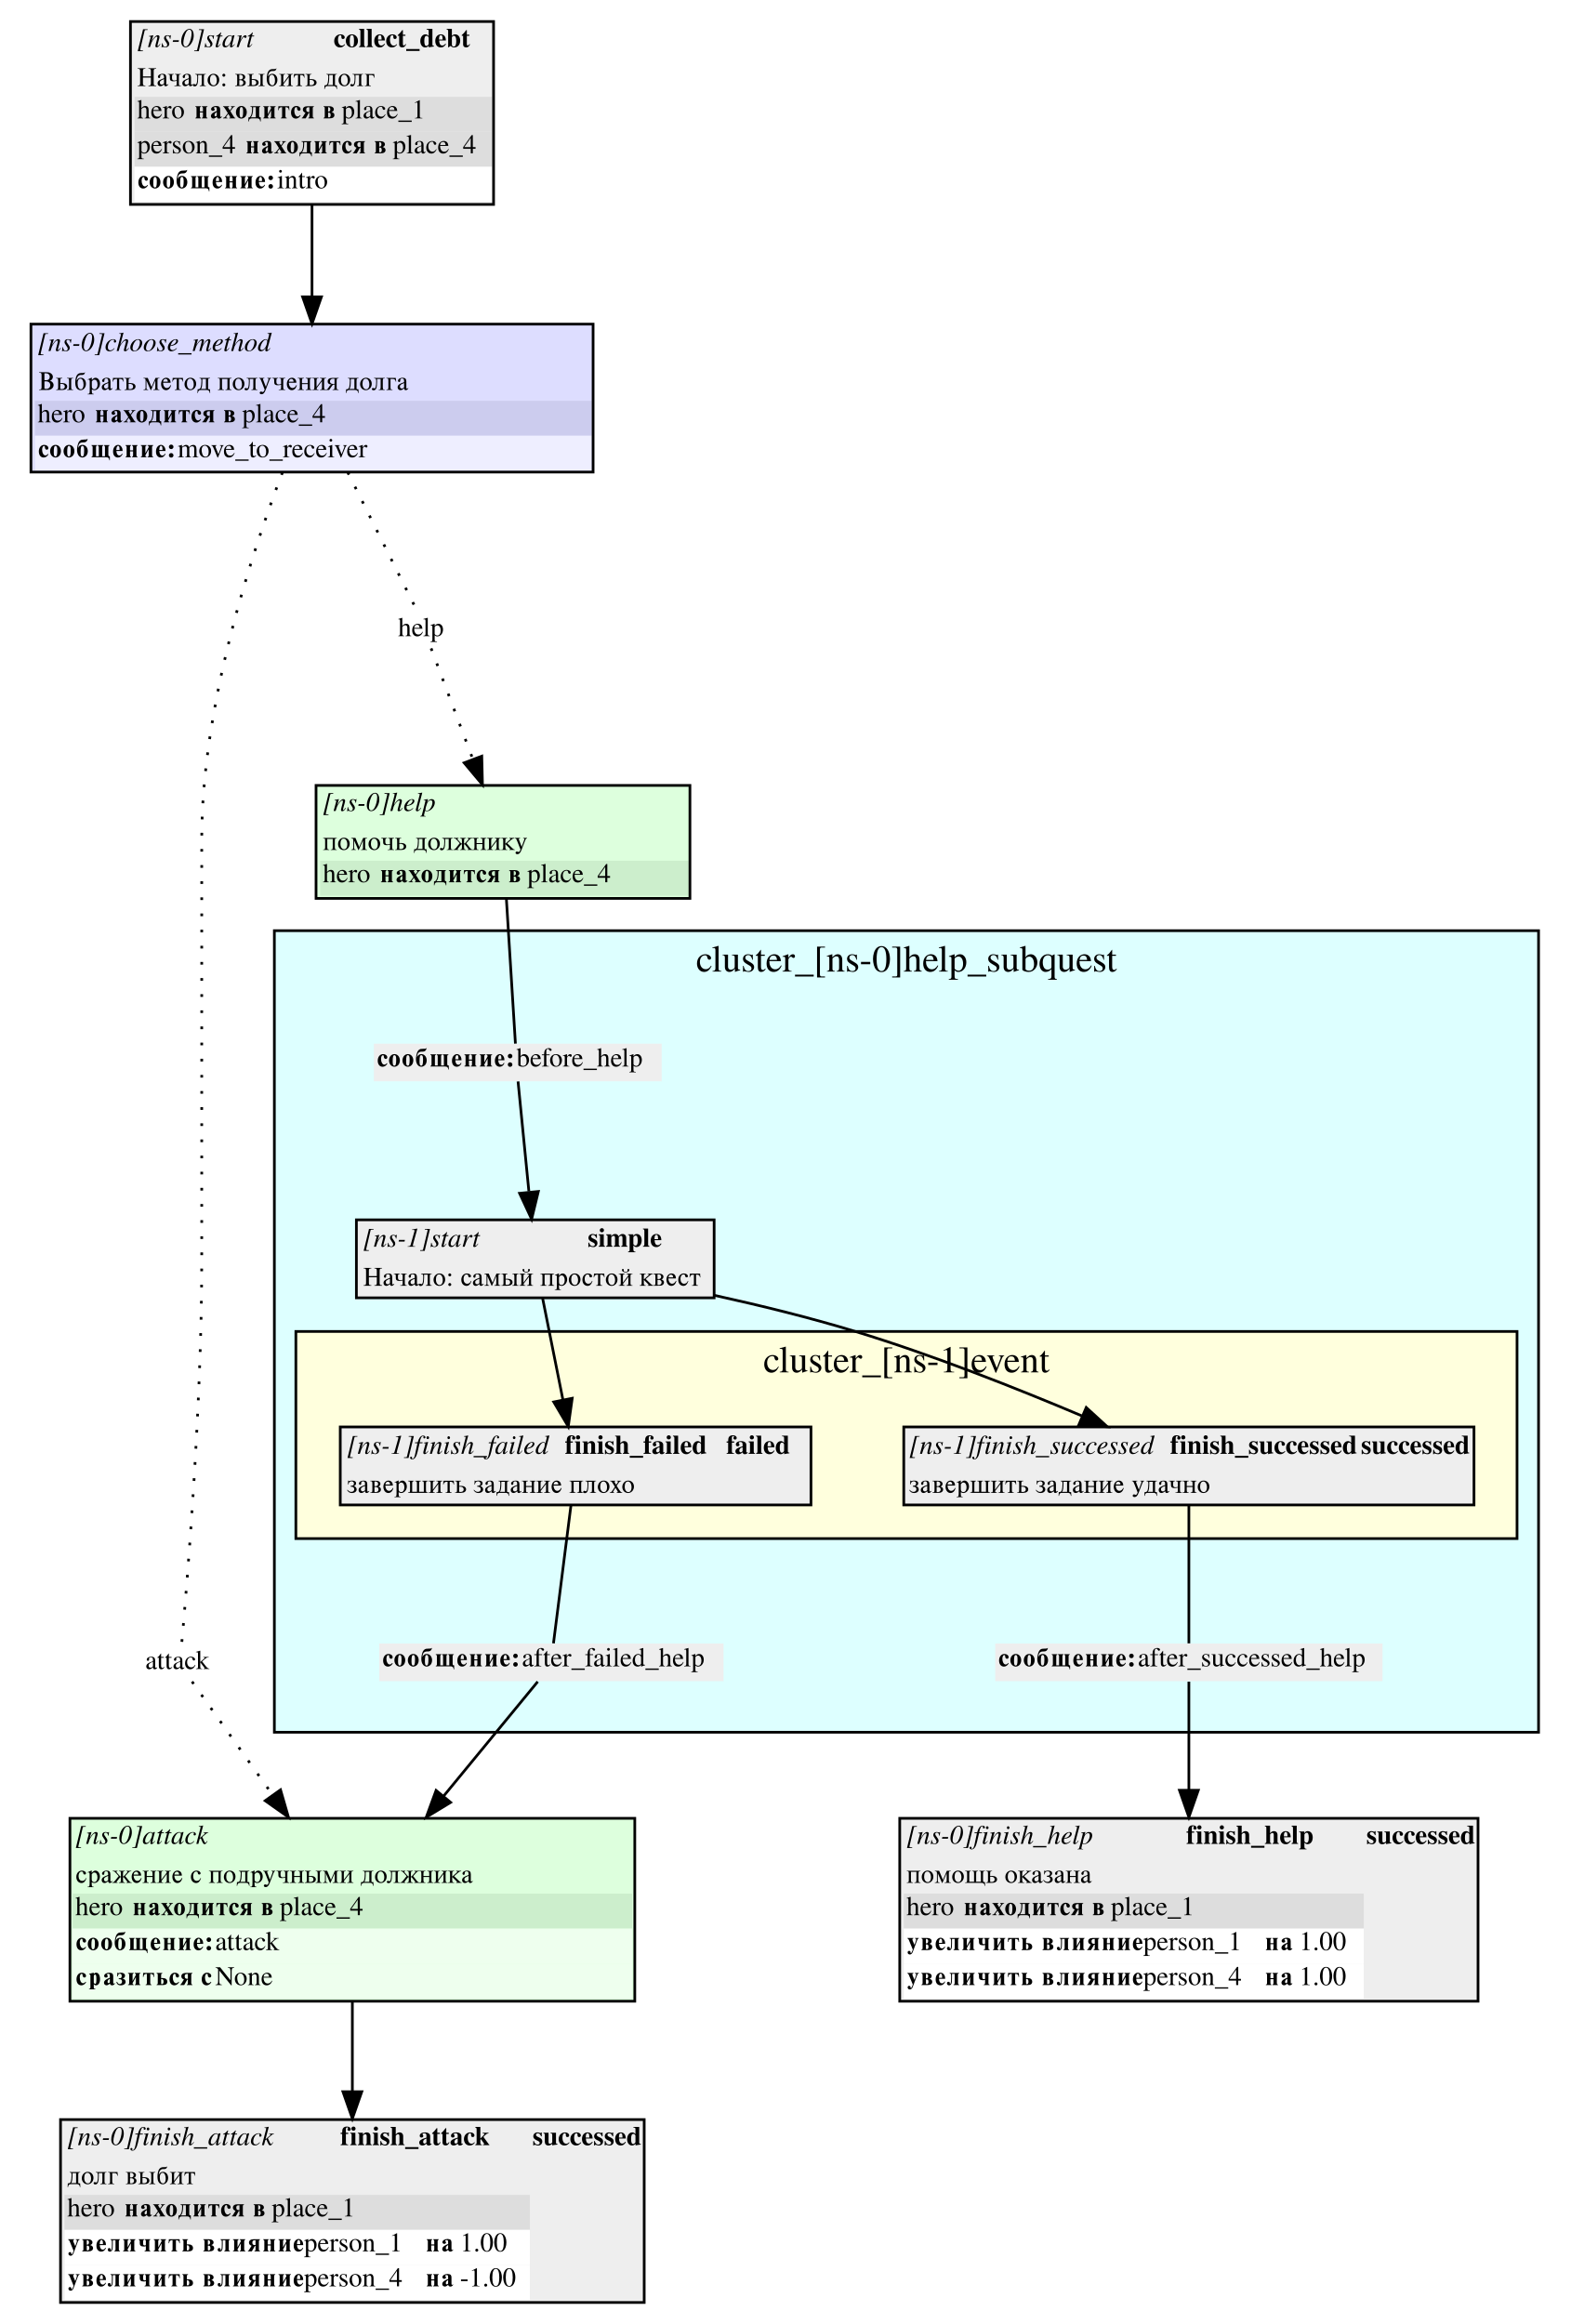
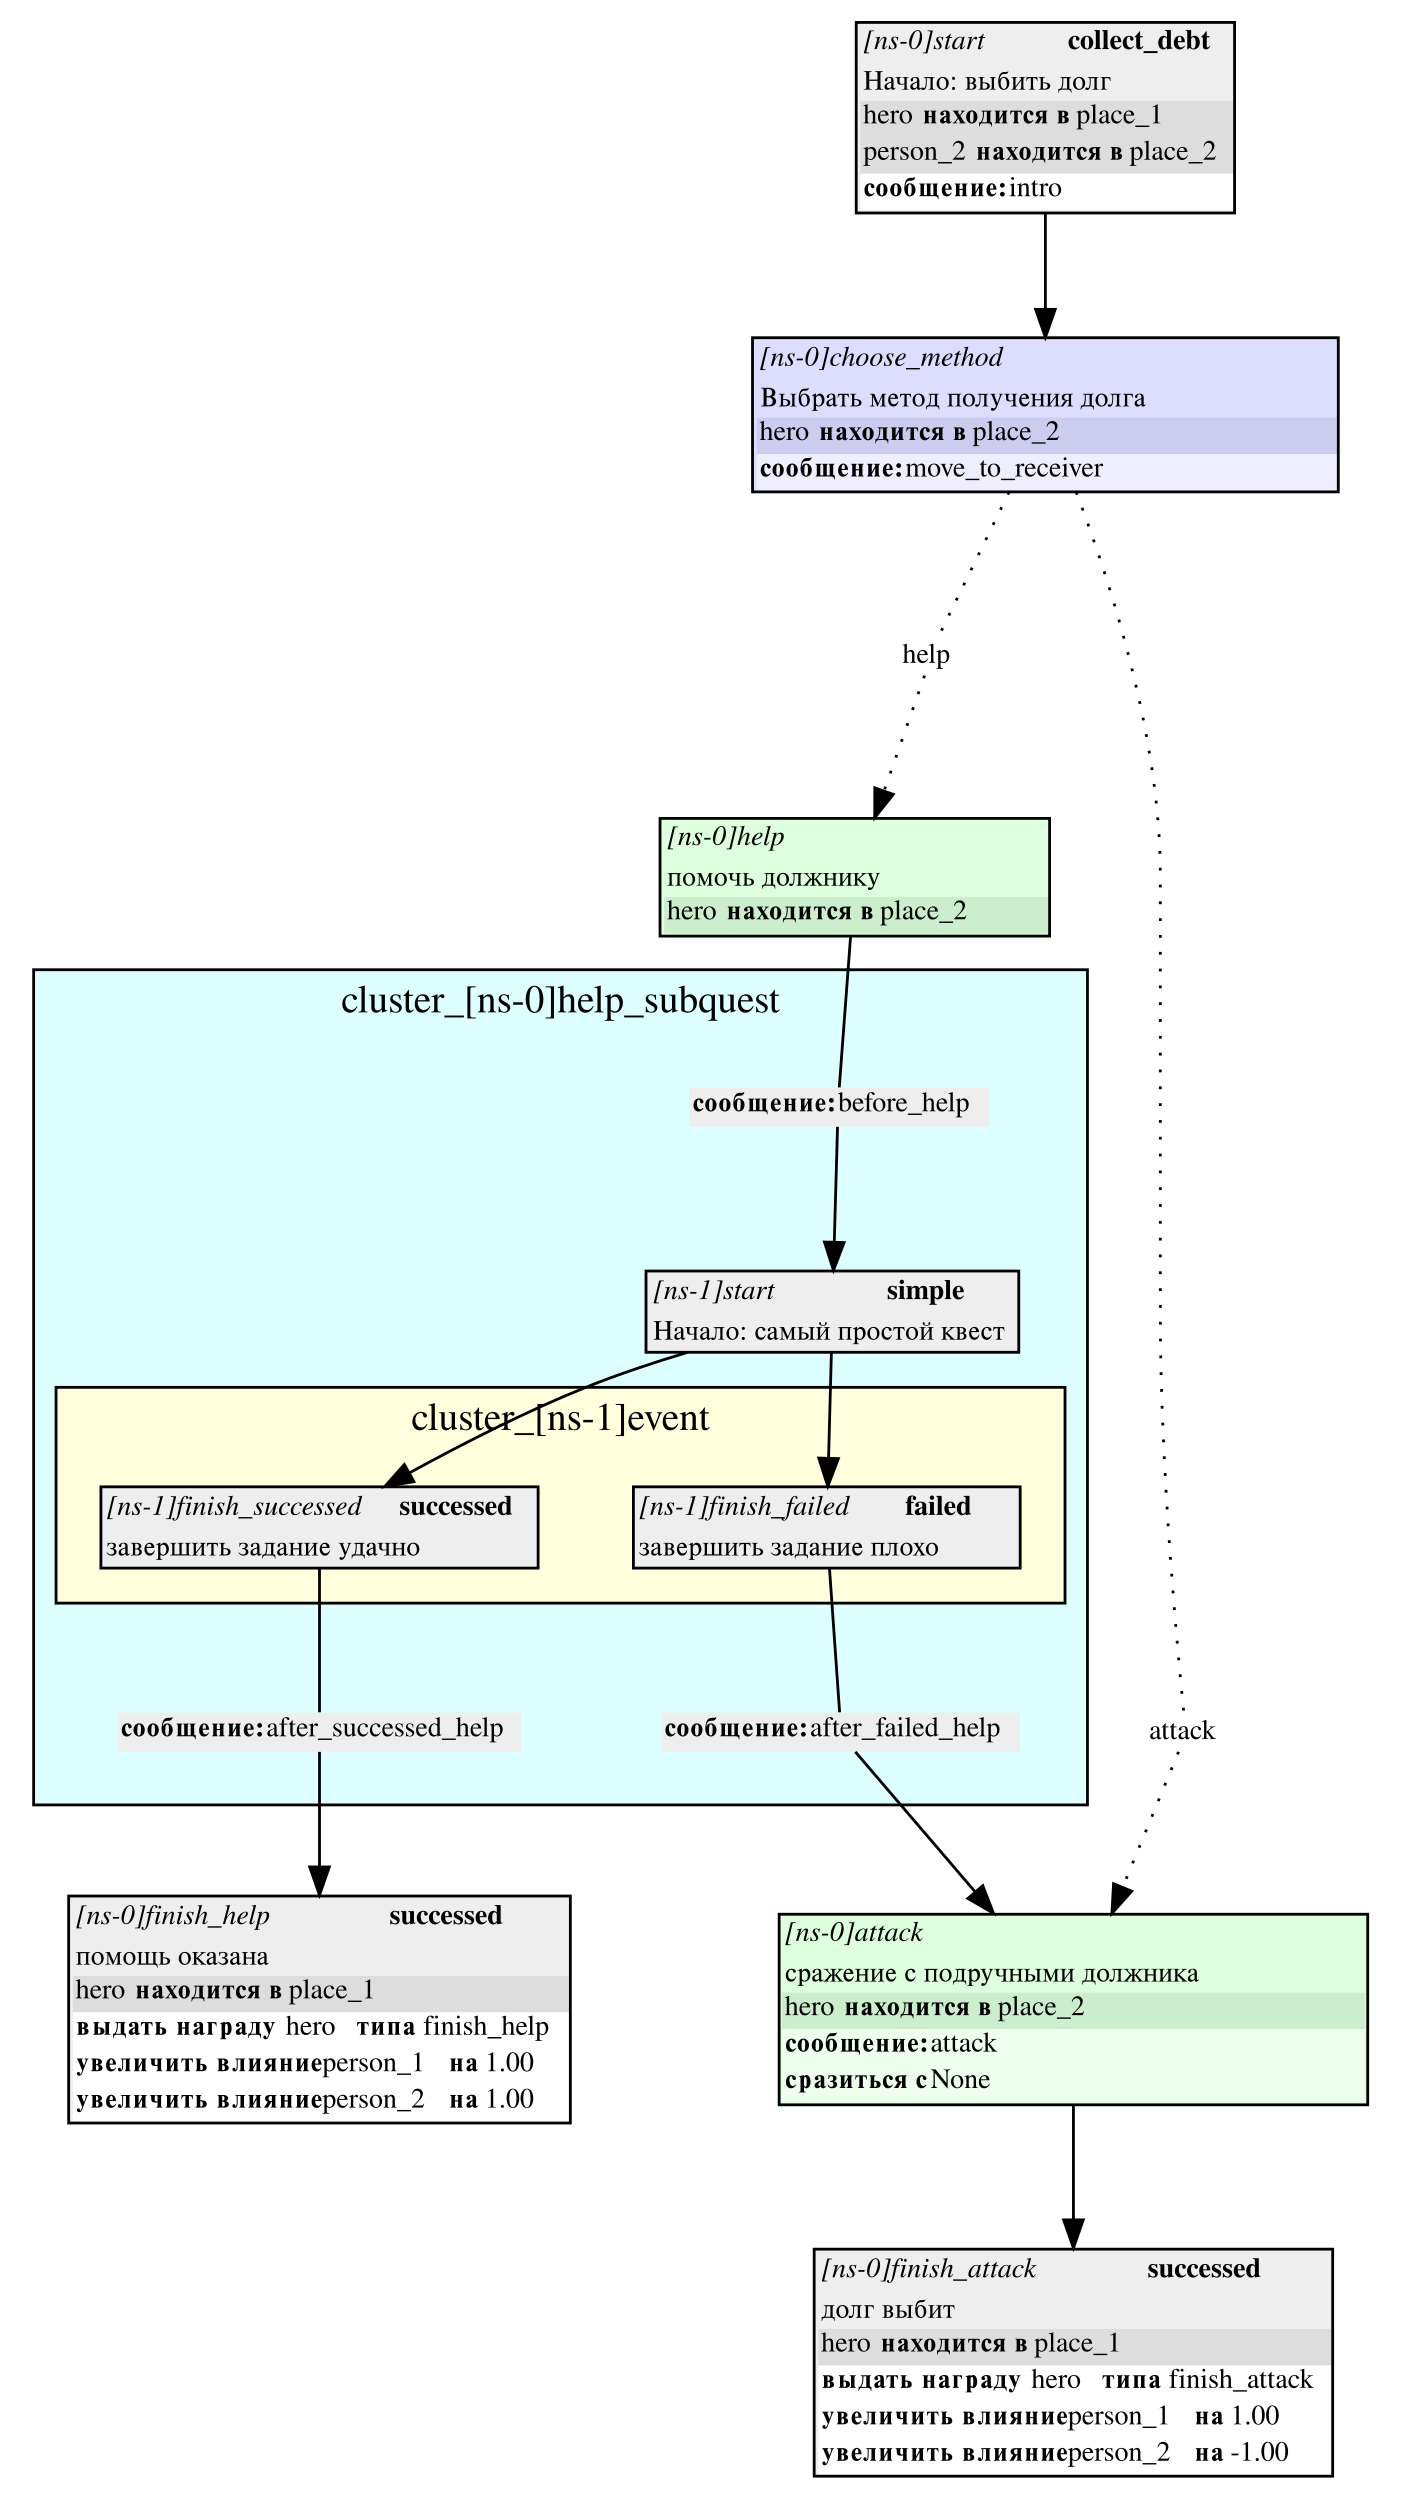
- <svg xmlns="http://www.w3.org/2000/svg" width="584pt" height="864pt" viewBox="0.00 0.00 584.00 864.00">
-   <g id="graph0" class="graph" transform="scale(1 1) rotate(0) translate(4 860)">
-     <polygon fill="white" stroke="white" points="-4,4 -4,-860 580,-860 580,4 -4,4" />
+ <svg xmlns="http://www.w3.org/2000/svg" width="500pt" height="892pt" viewBox="0.00 0.00 500.00 892.00">
+   <g id="graph0" class="graph" transform="scale(1 1) rotate(0) translate(4 888)">
+     <polygon fill="white" stroke="white" points="-4,4 -4,-888 496,-888 496,4 -4,4" />
    <g id="clust1" class="cluster">
-       <polygon fill="#ddffff" stroke="black" points="98,-216 98,-514 568,-514 568,-216 98,-216" />
-       <text text-anchor="middle" x="333" y="-498.8" font-family="Times,serif" font-size="14.00">cluster_[ns-0]help_subquest</text>
+       <polygon fill="#ddffff" stroke="black" points="8,-244 8,-542 384,-542 384,-244 8,-244" />
+       <text text-anchor="middle" x="196" y="-526.8" font-family="Times,serif" font-size="14.00">cluster_[ns-0]help_subquest</text>
    </g>
    <g id="clust2" class="cluster">
-       <polygon fill="#ffffdd" stroke="black" points="106,-288 106,-365 560,-365 560,-288 106,-288" />
-       <text text-anchor="middle" x="333" y="-349.8" font-family="Times,serif" font-size="14.00">cluster_[ns-1]event</text>
+       <polygon fill="#ffffdd" stroke="black" points="16,-316 16,-393 376,-393 376,-316 16,-316" />
+       <text text-anchor="middle" x="196" y="-377.8" font-family="Times,serif" font-size="14.00">cluster_[ns-1]event</text>
    </g>
    <g id="node1" class="node">
-       <polygon fill="#eeeeee" stroke="none" points="128.5,-377.5 128.5,-406.5 261.5,-406.5 261.5,-377.5 128.5,-377.5" />
-       <text text-anchor="start" x="131" y="-396.5" font-family="Times,serif" font-style="italic" font-size="10.00">[ns-1]start</text>
-       <text text-anchor="start" x="214.5" y="-396.5" font-family="Times,serif" font-weight="bold" font-size="10.00">simple</text>
-       <text text-anchor="start" x="131" y="-382" font-family="Times,serif" font-size="10.00">Начало: самый простой квест</text>
-       <polygon fill="none" stroke="black" points="128.5,-377.5 128.5,-406.5 261.5,-406.5 261.5,-377.5 128.5,-377.5" />
+       <polygon fill="#eeeeee" stroke="none" points="226.5,-405.5 226.5,-434.5 359.5,-434.5 359.5,-405.5 226.5,-405.5" />
+       <text text-anchor="start" x="229" y="-424.5" font-family="Times,serif" font-style="italic" font-size="10.00">[ns-1]start</text>
+       <text text-anchor="start" x="312.5" y="-424.5" font-family="Times,serif" font-weight="bold" font-size="10.00">simple</text>
+       <text text-anchor="start" x="229" y="-410" font-family="Times,serif" font-size="10.00">Начало: самый простой квест</text>
+       <polygon fill="none" stroke="black" points="226.5,-405.5 226.5,-434.5 359.5,-434.5 359.5,-405.5 226.5,-405.5" />
    </g>
    <g id="node5" class="node">
-       <polygon fill="#eeeeee" stroke="none" points="122.5,-300.5 122.5,-329.5 297.5,-329.5 297.5,-300.5 122.5,-300.5" />
-       <text text-anchor="start" x="125" y="-319.5" font-family="Times,serif" font-style="italic" font-size="10.00">[ns-1]finish_failed</text>
-       <text text-anchor="start" x="206" y="-319.5" font-family="Times,serif" font-weight="bold" font-size="10.00">finish_failed</text>
-       <text text-anchor="start" x="266" y="-319.5" font-family="Times,serif" font-weight="bold" font-size="10.00">failed</text>
-       <text text-anchor="start" x="125" y="-305" font-family="Times,serif" font-size="10.00">завершить задание плохо</text>
-       <polygon fill="none" stroke="black" points="122.5,-300.5 122.5,-329.5 297.5,-329.5 297.5,-300.5 122.5,-300.5" />
+       <polygon fill="#eeeeee" stroke="none" points="222,-328.5 222,-357.5 360,-357.5 360,-328.5 222,-328.5" />
+       <text text-anchor="start" x="224" y="-347.5" font-family="Times,serif" font-style="italic" font-size="10.00">[ns-1]finish_failed</text>
+       <text text-anchor="start" x="319" y="-347.5" font-family="Times,serif" font-weight="bold" font-size="10.00">failed</text>
+       <text text-anchor="start" x="224" y="-333" font-family="Times,serif" font-size="10.00">завершить задание плохо</text>
+       <polygon fill="none" stroke="black" points="222,-328.5 222,-357.5 360,-357.5 360,-328.5 222,-328.5" />
    </g>
    <g id="edge13" class="edge">
-       <path fill="none" stroke="black" d="M197.751,-377.244C199.845,-366.777 202.776,-352.119 205.247,-339.767" />
-       <polygon fill="black" stroke="black" points="208.737,-340.161 207.266,-329.669 201.873,-338.788 208.737,-340.161" />
+       <path fill="none" stroke="black" d="M292.633,-405.244C292.354,-394.777 291.963,-380.119 291.634,-367.767" />
+       <polygon fill="black" stroke="black" points="295.13,-367.572 291.365,-357.669 288.132,-367.759 295.13,-367.572" />
    </g>
    <g id="node7" class="node">
-       <polygon fill="#eeeeee" stroke="none" points="332,-300.5 332,-329.5 544,-329.5 544,-300.5 332,-300.5" />
-       <text text-anchor="start" x="334" y="-319.5" font-family="Times,serif" font-style="italic" font-size="10.00">[ns-1]finish_successed</text>
-       <text text-anchor="start" x="431" y="-319.5" font-family="Times,serif" font-weight="bold" font-size="10.00">finish_successed</text>
-       <text text-anchor="start" x="502" y="-319.5" font-family="Times,serif" font-weight="bold" font-size="10.00">successed</text>
-       <text text-anchor="start" x="334" y="-305" font-family="Times,serif" font-size="10.00">завершить задание удачно</text>
-       <polygon fill="none" stroke="black" points="332,-300.5 332,-329.5 544,-329.5 544,-300.5 332,-300.5" />
+       <polygon fill="#eeeeee" stroke="none" points="32,-328.5 32,-357.5 188,-357.5 188,-328.5 32,-328.5" />
+       <text text-anchor="start" x="34" y="-347.5" font-family="Times,serif" font-style="italic" font-size="10.00">[ns-1]finish_successed</text>
+       <text text-anchor="start" x="138.5" y="-347.5" font-family="Times,serif" font-weight="bold" font-size="10.00">successed</text>
+       <text text-anchor="start" x="34" y="-333" font-family="Times,serif" font-size="10.00">завершить задание удачно</text>
+       <polygon fill="none" stroke="black" points="32,-328.5 32,-357.5 188,-357.5 188,-328.5 32,-328.5" />
    </g>
    <g id="edge14" class="edge">
-       <path fill="none" stroke="black" d="M261.581,-378.435C278.798,-374.646 297.21,-370.115 314,-365 342.706,-356.255 374.137,-343.801 398.172,-333.638" />
-       <polygon fill="black" stroke="black" points="399.839,-336.731 407.659,-329.583 397.088,-330.295 399.839,-336.731" />
+       <path fill="none" stroke="black" d="M241.255,-405.484C229.205,-401.851 216.531,-397.629 205,-393 183.442,-384.346 160.252,-372.439 142.181,-362.53" />
+       <polygon fill="black" stroke="black" points="143.674,-359.356 133.233,-357.558 140.274,-365.474 143.674,-359.356" />
    </g>
    <g id="node2" class="node">
-       <polygon fill="#eeeeee" stroke="none" points="44.5,-784 44.5,-852 179.5,-852 179.5,-784 44.5,-784" />
-       <text text-anchor="start" x="47" y="-842.5" font-family="Times,serif" font-style="italic" font-size="10.00">[ns-0]start</text>
-       <text text-anchor="start" x="120" y="-842.5" font-family="Times,serif" font-weight="bold" font-size="10.00">collect_debt</text>
-       <text text-anchor="start" x="47" y="-828" font-family="Times,serif" font-size="10.00">Начало: выбить долг</text>
-       <polygon fill="#dddddd" stroke="none" points="46,-811 46,-824 179,-824 179,-811 46,-811" />
-       <text text-anchor="start" x="47" y="-816" font-family="Times,serif" font-size="10.00">hero </text>
-       <text text-anchor="start" x="68" y="-816" font-family="Times,serif" font-weight="bold" font-size="10.00">находится в</text>
-       <text text-anchor="start" x="123" y="-816" font-family="Times,serif" font-size="10.00"> place_1</text>
-       <polygon fill="#dddddd" stroke="none" points="46,-798 46,-811 179,-811 179,-798 46,-798" />
-       <text text-anchor="start" x="47" y="-803" font-family="Times,serif" font-size="10.00">person_4 </text>
-       <text text-anchor="start" x="87" y="-803" font-family="Times,serif" font-weight="bold" font-size="10.00">находится в</text>
-       <text text-anchor="start" x="142" y="-803" font-family="Times,serif" font-size="10.00"> place_4</text>
-       <polygon fill="#ffffff" stroke="none" points="46,-785 46,-798 179,-798 179,-785 46,-785" />
-       <text text-anchor="start" x="47" y="-790" font-family="Times,serif" font-weight="bold" font-size="10.00">сообщение:</text>
-       <text text-anchor="start" x="99" y="-790" font-family="Times,serif" font-size="10.00"> intro</text>
-       <polygon fill="none" stroke="black" points="44.5,-784 44.5,-852 179.5,-852 179.5,-784 44.5,-784" />
+       <polygon fill="#eeeeee" stroke="none" points="301.5,-812 301.5,-880 436.5,-880 436.5,-812 301.5,-812" />
+       <text text-anchor="start" x="304" y="-870.5" font-family="Times,serif" font-style="italic" font-size="10.00">[ns-0]start</text>
+       <text text-anchor="start" x="377" y="-870.5" font-family="Times,serif" font-weight="bold" font-size="10.00">collect_debt</text>
+       <text text-anchor="start" x="304" y="-856" font-family="Times,serif" font-size="10.00">Начало: выбить долг</text>
+       <polygon fill="#dddddd" stroke="none" points="303,-839 303,-852 436,-852 436,-839 303,-839" />
+       <text text-anchor="start" x="304" y="-844" font-family="Times,serif" font-size="10.00">hero </text>
+       <text text-anchor="start" x="325" y="-844" font-family="Times,serif" font-weight="bold" font-size="10.00">находится в</text>
+       <text text-anchor="start" x="380" y="-844" font-family="Times,serif" font-size="10.00"> place_1</text>
+       <polygon fill="#dddddd" stroke="none" points="303,-826 303,-839 436,-839 436,-826 303,-826" />
+       <text text-anchor="start" x="304" y="-831" font-family="Times,serif" font-size="10.00">person_2 </text>
+       <text text-anchor="start" x="344" y="-831" font-family="Times,serif" font-weight="bold" font-size="10.00">находится в</text>
+       <text text-anchor="start" x="399" y="-831" font-family="Times,serif" font-size="10.00"> place_2</text>
+       <polygon fill="#ffffff" stroke="none" points="303,-813 303,-826 436,-826 436,-813 303,-813" />
+       <text text-anchor="start" x="304" y="-818" font-family="Times,serif" font-weight="bold" font-size="10.00">сообщение:</text>
+       <text text-anchor="start" x="356" y="-818" font-family="Times,serif" font-size="10.00"> intro</text>
+       <polygon fill="none" stroke="black" points="301.5,-812 301.5,-880 436.5,-880 436.5,-812 301.5,-812" />
    </g>
    <g id="node4" class="node">
-       <polygon fill="#ddddff" stroke="none" points="7.5,-684.5 7.5,-739.5 216.5,-739.5 216.5,-684.5 7.5,-684.5" />
-       <text text-anchor="start" x="10" y="-729.5" font-family="Times,serif" font-style="italic" font-size="10.00">[ns-0]choose_method</text>
-       <text text-anchor="start" x="10" y="-715" font-family="Times,serif" font-size="10.00">Выбрать метод получения долга</text>
-       <polygon fill="#ccccee" stroke="none" points="9,-698 9,-711 216,-711 216,-698 9,-698" />
-       <text text-anchor="start" x="10" y="-703" font-family="Times,serif" font-size="10.00">hero </text>
-       <text text-anchor="start" x="31" y="-703" font-family="Times,serif" font-weight="bold" font-size="10.00">находится в</text>
-       <text text-anchor="start" x="86" y="-703" font-family="Times,serif" font-size="10.00"> place_4</text>
-       <polygon fill="#eeeeff" stroke="none" points="9,-685 9,-698 216,-698 216,-685 9,-685" />
-       <text text-anchor="start" x="10" y="-690" font-family="Times,serif" font-weight="bold" font-size="10.00">сообщение:</text>
-       <text text-anchor="start" x="62" y="-690" font-family="Times,serif" font-size="10.00"> move_to_receiver</text>
-       <polygon fill="none" stroke="black" points="7.5,-684.5 7.5,-739.5 216.5,-739.5 216.5,-684.5 7.5,-684.5" />
+       <polygon fill="#ddddff" stroke="none" points="264.5,-712.5 264.5,-767.5 473.5,-767.5 473.5,-712.5 264.5,-712.5" />
+       <text text-anchor="start" x="267" y="-757.5" font-family="Times,serif" font-style="italic" font-size="10.00">[ns-0]choose_method</text>
+       <text text-anchor="start" x="267" y="-743" font-family="Times,serif" font-size="10.00">Выбрать метод получения долга</text>
+       <polygon fill="#ccccee" stroke="none" points="266,-726 266,-739 473,-739 473,-726 266,-726" />
+       <text text-anchor="start" x="267" y="-731" font-family="Times,serif" font-size="10.00">hero </text>
+       <text text-anchor="start" x="288" y="-731" font-family="Times,serif" font-weight="bold" font-size="10.00">находится в</text>
+       <text text-anchor="start" x="343" y="-731" font-family="Times,serif" font-size="10.00"> place_2</text>
+       <polygon fill="#eeeeff" stroke="none" points="266,-713 266,-726 473,-726 473,-713 266,-713" />
+       <text text-anchor="start" x="267" y="-718" font-family="Times,serif" font-weight="bold" font-size="10.00">сообщение:</text>
+       <text text-anchor="start" x="319" y="-718" font-family="Times,serif" font-size="10.00"> move_to_receiver</text>
+       <polygon fill="none" stroke="black" points="264.5,-712.5 264.5,-767.5 473.5,-767.5 473.5,-712.5 264.5,-712.5" />
    </g>
    <g id="edge6" class="edge">
-       <path fill="none" stroke="black" d="M112,-783.808C112,-772.996 112,-760.931 112,-749.867" />
-       <polygon fill="black" stroke="black" points="115.5,-749.639 112,-739.639 108.5,-749.639 115.5,-749.639" />
+       <path fill="none" stroke="black" d="M369,-811.808C369,-800.996 369,-788.931 369,-777.867" />
+       <polygon fill="black" stroke="black" points="372.5,-777.639 369,-767.639 365.5,-777.639 372.5,-777.639" />
    </g>
    <g id="node3" class="node">
-       <polygon fill="#ddffdd" stroke="none" points="22,-116 22,-184 232,-184 232,-116 22,-116" />
-       <text text-anchor="start" x="24" y="-174.5" font-family="Times,serif" font-style="italic" font-size="10.00">[ns-0]attack</text>
-       <text text-anchor="start" x="24" y="-160" font-family="Times,serif" font-size="10.00">сражение с подручными должника</text>
-       <polygon fill="#cceecc" stroke="none" points="23,-143 23,-156 231,-156 231,-143 23,-143" />
-       <text text-anchor="start" x="24" y="-148" font-family="Times,serif" font-size="10.00">hero </text>
-       <text text-anchor="start" x="45" y="-148" font-family="Times,serif" font-weight="bold" font-size="10.00">находится в</text>
-       <text text-anchor="start" x="100" y="-148" font-family="Times,serif" font-size="10.00"> place_4</text>
-       <polygon fill="#eeffee" stroke="none" points="23,-130 23,-143 231,-143 231,-130 23,-130" />
-       <text text-anchor="start" x="24" y="-135" font-family="Times,serif" font-weight="bold" font-size="10.00">сообщение:</text>
-       <text text-anchor="start" x="76" y="-135" font-family="Times,serif" font-size="10.00"> attack</text>
-       <polygon fill="#eeffee" stroke="none" points="23,-117 23,-130 231,-130 231,-117 23,-117" />
-       <text text-anchor="start" x="24" y="-122" font-family="Times,serif" font-weight="bold" font-size="10.00">сразиться с</text>
-       <text text-anchor="start" x="76" y="-122" font-family="Times,serif" font-size="10.00">  None</text>
-       <polygon fill="none" stroke="black" points="22,-116 22,-184 232,-184 232,-116 22,-116" />
+       <polygon fill="#ddffdd" stroke="none" points="274,-137 274,-205 484,-205 484,-137 274,-137" />
+       <text text-anchor="start" x="276" y="-195.5" font-family="Times,serif" font-style="italic" font-size="10.00">[ns-0]attack</text>
+       <text text-anchor="start" x="276" y="-181" font-family="Times,serif" font-size="10.00">сражение с подручными должника</text>
+       <polygon fill="#cceecc" stroke="none" points="275,-164 275,-177 483,-177 483,-164 275,-164" />
+       <text text-anchor="start" x="276" y="-169" font-family="Times,serif" font-size="10.00">hero </text>
+       <text text-anchor="start" x="297" y="-169" font-family="Times,serif" font-weight="bold" font-size="10.00">находится в</text>
+       <text text-anchor="start" x="352" y="-169" font-family="Times,serif" font-size="10.00"> place_2</text>
+       <polygon fill="#eeffee" stroke="none" points="275,-151 275,-164 483,-164 483,-151 275,-151" />
+       <text text-anchor="start" x="276" y="-156" font-family="Times,serif" font-weight="bold" font-size="10.00">сообщение:</text>
+       <text text-anchor="start" x="328" y="-156" font-family="Times,serif" font-size="10.00"> attack</text>
+       <polygon fill="#eeffee" stroke="none" points="275,-138 275,-151 483,-151 483,-138 275,-138" />
+       <text text-anchor="start" x="276" y="-143" font-family="Times,serif" font-weight="bold" font-size="10.00">сразиться с</text>
+       <text text-anchor="start" x="328" y="-143" font-family="Times,serif" font-size="10.00">  None</text>
+       <polygon fill="none" stroke="black" points="274,-137 274,-205 484,-205 484,-137 274,-137" />
    </g>
    <g id="node6" class="node">
-       <polygon fill="#eeeeee" stroke="none" points="18.5,-4 18.5,-72 235.5,-72 235.5,-4 18.5,-4" />
-       <text text-anchor="start" x="21" y="-62.5" font-family="Times,serif" font-style="italic" font-size="10.00">[ns-0]finish_attack</text>
-       <text text-anchor="start" x="122.5" y="-62.5" font-family="Times,serif" font-weight="bold" font-size="10.00">finish_attack</text>
-       <text text-anchor="start" x="194" y="-62.5" font-family="Times,serif" font-weight="bold" font-size="10.00">successed</text>
-       <text text-anchor="start" x="21" y="-48" font-family="Times,serif" font-size="10.00">долг выбит</text>
-       <polygon fill="#dddddd" stroke="none" points="20,-31 20,-44 193,-44 193,-31 20,-31" />
-       <text text-anchor="start" x="21" y="-36" font-family="Times,serif" font-size="10.00">hero </text>
-       <text text-anchor="start" x="42" y="-36" font-family="Times,serif" font-weight="bold" font-size="10.00">находится в</text>
-       <text text-anchor="start" x="97" y="-36" font-family="Times,serif" font-size="10.00"> place_1</text>
-       <polygon fill="#ffffff" stroke="none" points="20,-18 20,-31 193,-31 193,-18 20,-18" />
-       <text text-anchor="start" x="21" y="-23" font-family="Times,serif" font-weight="bold" font-size="10.00">увеличить влияние </text>
-       <text text-anchor="start" x="109" y="-23" font-family="Times,serif" font-size="10.00">  person_1 </text>
-       <text text-anchor="start" x="154" y="-23" font-family="Times,serif" font-weight="bold" font-size="10.00">на </text>
-       <text text-anchor="start" x="167" y="-23" font-family="Times,serif" font-size="10.00"> 1.00</text>
-       <polygon fill="#ffffff" stroke="none" points="20,-5 20,-18 193,-18 193,-5 20,-5" />
-       <text text-anchor="start" x="21" y="-10" font-family="Times,serif" font-weight="bold" font-size="10.00">увеличить влияние </text>
-       <text text-anchor="start" x="109" y="-10" font-family="Times,serif" font-size="10.00">  person_4 </text>
-       <text text-anchor="start" x="154" y="-10" font-family="Times,serif" font-weight="bold" font-size="10.00">на </text>
-       <text text-anchor="start" x="167" y="-10" font-family="Times,serif" font-size="10.00"> -1.00</text>
-       <polygon fill="none" stroke="black" points="18.5,-4 18.5,-72 235.5,-72 235.5,-4 18.5,-4" />
+       <polygon fill="#eeeeee" stroke="none" points="286.5,-4.5 286.5,-85.5 471.5,-85.5 471.5,-4.5 286.5,-4.5" />
+       <text text-anchor="start" x="289" y="-75.5" font-family="Times,serif" font-style="italic" font-size="10.00">[ns-0]finish_attack</text>
+       <text text-anchor="start" x="405.5" y="-75.5" font-family="Times,serif" font-weight="bold" font-size="10.00">successed</text>
+       <text text-anchor="start" x="289" y="-61" font-family="Times,serif" font-size="10.00">долг выбит</text>
+       <polygon fill="#dddddd" stroke="none" points="288,-44 288,-57 471,-57 471,-44 288,-44" />
+       <text text-anchor="start" x="289" y="-49" font-family="Times,serif" font-size="10.00">hero </text>
+       <text text-anchor="start" x="310" y="-49" font-family="Times,serif" font-weight="bold" font-size="10.00">находится в</text>
+       <text text-anchor="start" x="365" y="-49" font-family="Times,serif" font-size="10.00"> place_1</text>
+       <polygon fill="#ffffff" stroke="none" points="288,-31 288,-44 471,-44 471,-31 288,-31" />
+       <text text-anchor="start" x="289" y="-36" font-family="Times,serif" font-weight="bold" font-size="10.00">выдать награду </text>
+       <text text-anchor="start" x="364" y="-36" font-family="Times,serif" font-size="10.00">  hero </text>
+       <text text-anchor="start" x="389" y="-36" font-family="Times,serif" font-weight="bold" font-size="10.00">типа </text>
+       <text text-anchor="start" x="413" y="-36" font-family="Times,serif" font-size="10.00"> finish_attack</text>
+       <polygon fill="#ffffff" stroke="none" points="288,-18 288,-31 471,-31 471,-18 288,-18" />
+       <text text-anchor="start" x="289" y="-23" font-family="Times,serif" font-weight="bold" font-size="10.00">увеличить влияние </text>
+       <text text-anchor="start" x="377" y="-23" font-family="Times,serif" font-size="10.00">  person_1 </text>
+       <text text-anchor="start" x="422" y="-23" font-family="Times,serif" font-weight="bold" font-size="10.00">на </text>
+       <text text-anchor="start" x="435" y="-23" font-family="Times,serif" font-size="10.00"> 1.00</text>
+       <polygon fill="#ffffff" stroke="none" points="288,-5 288,-18 471,-18 471,-5 288,-5" />
+       <text text-anchor="start" x="289" y="-10" font-family="Times,serif" font-weight="bold" font-size="10.00">увеличить влияние </text>
+       <text text-anchor="start" x="377" y="-10" font-family="Times,serif" font-size="10.00">  person_2 </text>
+       <text text-anchor="start" x="422" y="-10" font-family="Times,serif" font-weight="bold" font-size="10.00">на </text>
+       <text text-anchor="start" x="435" y="-10" font-family="Times,serif" font-size="10.00"> -1.00</text>
+       <polygon fill="none" stroke="black" points="286.5,-4.5 286.5,-85.5 471.5,-85.5 471.5,-4.5 286.5,-4.5" />
    </g>
    <g id="edge3" class="edge">
-       <path fill="none" stroke="black" d="M127,-115.996C127,-105.434 127,-93.576 127,-82.389" />
-       <polygon fill="black" stroke="black" points="130.5,-82.361 127,-72.361 123.5,-82.361 130.5,-82.361" />
+       <path fill="none" stroke="black" d="M379,-136.77C379,-124.308 379,-109.853 379,-96.192" />
+       <polygon fill="black" stroke="black" points="382.5,-95.946 379,-85.946 375.5,-95.946 382.5,-95.946" />
+     </g>
+     <g id="node13" class="node">
+       <polygon fill="#ffffff" stroke="none" points="317,-647 317,-661 339,-661 339,-647 317,-647" />
+       <text text-anchor="start" x="318" y="-651.5" font-family="Times,serif" font-size="10.00">help</text>
+     </g>
+     <g id="edge9" class="edge">
+       <path fill="none" stroke="black" stroke-dasharray="1,5" d="M356.027,-712.422C347.206,-694.349 336.226,-671.853 331.015,-661.177" />
+     </g>
+     <g id="node14" class="node">
+       <polygon fill="#ffffff" stroke="none" points="405,-263 405,-277 433,-277 433,-263 405,-263" />
+       <text text-anchor="start" x="406" y="-267.5" font-family="Times,serif" font-size="10.00">attack</text>
+     </g>
+     <g id="edge11" class="edge">
+       <path fill="none" stroke="black" stroke-dasharray="1,5" d="M379.987,-712.405C392.132,-680.555 410,-625.314 410,-576 410,-576 410,-576 410,-419 410,-363.912 416.289,-297.503 418.353,-277.195" />
+     </g>
+     <g id="node11" class="node">
+       <polygon fill="#eeeeee" stroke="none" points="232,-263 232,-277 360,-277 360,-263 232,-263" />
+       <text text-anchor="start" x="233" y="-268.5" font-family="Times,serif" font-weight="bold" font-size="10.00">сообщение:</text>
+       <text text-anchor="start" x="285" y="-268.5" font-family="Times,serif" font-size="10.00"> after_failed_help</text>
+     </g>
+     <g id="edge4" class="edge">
+       <path fill="none" stroke="black" d="M291.964,-328.31C293.054,-312.837 294.779,-288.336 295.574,-277.053" />
+     </g>
+     <g id="node10" class="node">
+       <polygon fill="#eeeeee" stroke="none" points="38,-263 38,-277 182,-277 182,-263 38,-263" />
+       <text text-anchor="start" x="39" y="-268.5" font-family="Times,serif" font-weight="bold" font-size="10.00">сообщение:</text>
+       <text text-anchor="start" x="91" y="-268.5" font-family="Times,serif" font-size="10.00"> after_successed_help</text>
+     </g>
+     <g id="edge1" class="edge">
+       <path fill="none" stroke="black" d="M110,-328.31C110,-312.837 110,-288.336 110,-277.053" />
+     </g>
+     <g id="node8" class="node">
+       <polygon fill="#ddffdd" stroke="none" points="231.5,-554 231.5,-596 370.5,-596 370.5,-554 231.5,-554" />
+       <text text-anchor="start" x="234" y="-586.5" font-family="Times,serif" font-style="italic" font-size="10.00">[ns-0]help</text>
+       <text text-anchor="start" x="234" y="-572" font-family="Times,serif" font-size="10.00">помочь должнику</text>
+       <polygon fill="#cceecc" stroke="none" points="233,-555 233,-568 370,-568 370,-555 233,-555" />
+       <text text-anchor="start" x="234" y="-560" font-family="Times,serif" font-size="10.00">hero </text>
+       <text text-anchor="start" x="255" y="-560" font-family="Times,serif" font-weight="bold" font-size="10.00">находится в</text>
+       <text text-anchor="start" x="310" y="-560" font-family="Times,serif" font-size="10.00"> place_2</text>
+       <polygon fill="none" stroke="black" points="231.5,-554 231.5,-596 370.5,-596 370.5,-554 231.5,-554" />
    </g>
    <g id="node12" class="node">
-       <polygon fill="#ffffff" stroke="none" points="49,-235 49,-249 77,-249 77,-235 49,-235" />
-       <text text-anchor="start" x="50" y="-239.5" font-family="Times,serif" font-size="10.00">attack</text>
+       <polygon fill="#eeeeee" stroke="none" points="242,-486 242,-500 349,-500 349,-486 242,-486" />
+       <text text-anchor="start" x="243" y="-491.5" font-family="Times,serif" font-weight="bold" font-size="10.00">сообщение:</text>
+       <text text-anchor="start" x="295" y="-491.5" font-family="Times,serif" font-size="10.00"> before_help</text>
    </g>
    <g id="edge7" class="edge">
-       <path fill="none" stroke="black" stroke-dasharray="1,5" d="M101.013,-684.405C88.868,-652.555 71,-597.314 71,-548 71,-548 71,-548 71,-391 71,-335.934 65.41,-269.51 63.575,-249.197" />
-     </g>
-     <g id="node14" class="node">
-       <polygon fill="#ffffff" stroke="none" points="143,-619 143,-633 165,-633 165,-619 143,-619" />
-       <text text-anchor="start" x="144" y="-623.5" font-family="Times,serif" font-size="10.00">help</text>
-     </g>
-     <g id="edge11" class="edge">
-       <path fill="none" stroke="black" stroke-dasharray="1,5" d="M125.289,-684.422C134.325,-666.349 145.574,-643.853 150.912,-633.177" />
-     </g>
-     <g id="node11" class="node">
-       <polygon fill="#eeeeee" stroke="none" points="137,-235 137,-249 265,-249 265,-235 137,-235" />
-       <text text-anchor="start" x="138" y="-240.5" font-family="Times,serif" font-weight="bold" font-size="10.00">сообщение:</text>
-       <text text-anchor="start" x="190" y="-240.5" font-family="Times,serif" font-size="10.00"> after_failed_help</text>
-     </g>
-     <g id="edge4" class="edge">
-       <path fill="none" stroke="black" d="M208.265,-300.31C206.303,-284.837 203.198,-260.336 201.767,-249.053" />
-     </g>
-     <g id="node10" class="node">
-       <polygon fill="#eeeeee" stroke="none" points="366,-235 366,-249 510,-249 510,-235 366,-235" />
-       <text text-anchor="start" x="367" y="-240.5" font-family="Times,serif" font-weight="bold" font-size="10.00">сообщение:</text>
-       <text text-anchor="start" x="419" y="-240.5" font-family="Times,serif" font-size="10.00"> after_successed_help</text>
-     </g>
-     <g id="edge1" class="edge">
-       <path fill="none" stroke="black" d="M438,-300.31C438,-284.837 438,-260.336 438,-249.053" />
-     </g>
-     <g id="node8" class="node">
-       <polygon fill="#ddffdd" stroke="none" points="113.5,-526 113.5,-568 252.5,-568 252.5,-526 113.5,-526" />
-       <text text-anchor="start" x="116" y="-558.5" font-family="Times,serif" font-style="italic" font-size="10.00">[ns-0]help</text>
-       <text text-anchor="start" x="116" y="-544" font-family="Times,serif" font-size="10.00">помочь должнику</text>
-       <polygon fill="#cceecc" stroke="none" points="115,-527 115,-540 252,-540 252,-527 115,-527" />
-       <text text-anchor="start" x="116" y="-532" font-family="Times,serif" font-size="10.00">hero </text>
-       <text text-anchor="start" x="137" y="-532" font-family="Times,serif" font-weight="bold" font-size="10.00">находится в</text>
-       <text text-anchor="start" x="192" y="-532" font-family="Times,serif" font-size="10.00"> place_4</text>
-       <polygon fill="none" stroke="black" points="113.5,-526 113.5,-568 252.5,-568 252.5,-526 113.5,-526" />
-     </g>
-     <g id="node13" class="node">
-       <polygon fill="#eeeeee" stroke="none" points="135,-458 135,-472 242,-472 242,-458 135,-458" />
-       <text text-anchor="start" x="136" y="-463.5" font-family="Times,serif" font-weight="bold" font-size="10.00">сообщение:</text>
-       <text text-anchor="start" x="188" y="-463.5" font-family="Times,serif" font-size="10.00"> before_help</text>
-     </g>
-     <g id="edge9" class="edge">
-       <path fill="none" stroke="black" d="M184.262,-525.813C185.373,-508.038 186.92,-483.281 187.624,-472.013" />
+       <path fill="none" stroke="black" d="M299.486,-553.813C298.153,-536.038 296.296,-511.281 295.451,-500.013" />
    </g>
    <g id="node9" class="node">
-       <polygon fill="#eeeeee" stroke="none" points="330.5,-116 330.5,-184 545.5,-184 545.5,-116 330.5,-116" />
-       <text text-anchor="start" x="333" y="-174.5" font-family="Times,serif" font-style="italic" font-size="10.00">[ns-0]finish_help</text>
-       <text text-anchor="start" x="437" y="-174.5" font-family="Times,serif" font-weight="bold" font-size="10.00">finish_help</text>
-       <text text-anchor="start" x="504" y="-174.5" font-family="Times,serif" font-weight="bold" font-size="10.00">successed</text>
-       <text text-anchor="start" x="333" y="-160" font-family="Times,serif" font-size="10.00">помощь оказана</text>
-       <polygon fill="#dddddd" stroke="none" points="332,-143 332,-156 503,-156 503,-143 332,-143" />
-       <text text-anchor="start" x="333" y="-148" font-family="Times,serif" font-size="10.00">hero </text>
-       <text text-anchor="start" x="354" y="-148" font-family="Times,serif" font-weight="bold" font-size="10.00">находится в</text>
-       <text text-anchor="start" x="409" y="-148" font-family="Times,serif" font-size="10.00"> place_1</text>
-       <polygon fill="#ffffff" stroke="none" points="332,-130 332,-143 503,-143 503,-130 332,-130" />
-       <text text-anchor="start" x="333" y="-135" font-family="Times,serif" font-weight="bold" font-size="10.00">увеличить влияние </text>
-       <text text-anchor="start" x="421" y="-135" font-family="Times,serif" font-size="10.00">  person_1 </text>
-       <text text-anchor="start" x="466" y="-135" font-family="Times,serif" font-weight="bold" font-size="10.00">на </text>
-       <text text-anchor="start" x="479" y="-135" font-family="Times,serif" font-size="10.00"> 1.00</text>
-       <polygon fill="#ffffff" stroke="none" points="332,-117 332,-130 503,-130 503,-117 332,-117" />
-       <text text-anchor="start" x="333" y="-122" font-family="Times,serif" font-weight="bold" font-size="10.00">увеличить влияние </text>
-       <text text-anchor="start" x="421" y="-122" font-family="Times,serif" font-size="10.00">  person_4 </text>
-       <text text-anchor="start" x="466" y="-122" font-family="Times,serif" font-weight="bold" font-size="10.00">на </text>
-       <text text-anchor="start" x="479" y="-122" font-family="Times,serif" font-size="10.00"> 1.00</text>
-       <polygon fill="none" stroke="black" points="330.5,-116 330.5,-184 545.5,-184 545.5,-116 330.5,-116" />
+       <polygon fill="#eeeeee" stroke="none" points="20.5,-130.5 20.5,-211.5 199.5,-211.5 199.5,-130.5 20.5,-130.5" />
+       <text text-anchor="start" x="23" y="-201.5" font-family="Times,serif" font-style="italic" font-size="10.00">[ns-0]finish_help</text>
+       <text text-anchor="start" x="135" y="-201.5" font-family="Times,serif" font-weight="bold" font-size="10.00">successed</text>
+       <text text-anchor="start" x="23" y="-187" font-family="Times,serif" font-size="10.00">помощь оказана</text>
+       <polygon fill="#dddddd" stroke="none" points="22,-170 22,-183 199,-183 199,-170 22,-170" />
+       <text text-anchor="start" x="23" y="-175" font-family="Times,serif" font-size="10.00">hero </text>
+       <text text-anchor="start" x="44" y="-175" font-family="Times,serif" font-weight="bold" font-size="10.00">находится в</text>
+       <text text-anchor="start" x="99" y="-175" font-family="Times,serif" font-size="10.00"> place_1</text>
+       <polygon fill="#ffffff" stroke="none" points="22,-157 22,-170 199,-170 199,-157 22,-157" />
+       <text text-anchor="start" x="23" y="-162" font-family="Times,serif" font-weight="bold" font-size="10.00">выдать награду </text>
+       <text text-anchor="start" x="98" y="-162" font-family="Times,serif" font-size="10.00">  hero </text>
+       <text text-anchor="start" x="123" y="-162" font-family="Times,serif" font-weight="bold" font-size="10.00">типа </text>
+       <text text-anchor="start" x="147" y="-162" font-family="Times,serif" font-size="10.00"> finish_help</text>
+       <polygon fill="#ffffff" stroke="none" points="22,-144 22,-157 199,-157 199,-144 22,-144" />
+       <text text-anchor="start" x="23" y="-149" font-family="Times,serif" font-weight="bold" font-size="10.00">увеличить влияние </text>
+       <text text-anchor="start" x="111" y="-149" font-family="Times,serif" font-size="10.00">  person_1 </text>
+       <text text-anchor="start" x="156" y="-149" font-family="Times,serif" font-weight="bold" font-size="10.00">на </text>
+       <text text-anchor="start" x="169" y="-149" font-family="Times,serif" font-size="10.00"> 1.00</text>
+       <polygon fill="#ffffff" stroke="none" points="22,-131 22,-144 199,-144 199,-131 22,-131" />
+       <text text-anchor="start" x="23" y="-136" font-family="Times,serif" font-weight="bold" font-size="10.00">увеличить влияние </text>
+       <text text-anchor="start" x="111" y="-136" font-family="Times,serif" font-size="10.00">  person_2 </text>
+       <text text-anchor="start" x="156" y="-136" font-family="Times,serif" font-weight="bold" font-size="10.00">на </text>
+       <text text-anchor="start" x="169" y="-136" font-family="Times,serif" font-size="10.00"> 1.00</text>
+       <polygon fill="none" stroke="black" points="20.5,-130.5 20.5,-211.5 199.5,-211.5 199.5,-130.5 20.5,-130.5" />
    </g>
    <g id="edge2" class="edge">
-       <path fill="none" stroke="black" d="M438,-234.814C438,-226.344 438,-210.386 438,-194.649" />
-       <polygon fill="black" stroke="black" points="441.5,-194.421 438,-184.421 434.5,-194.421 441.5,-194.421" />
+       <path fill="none" stroke="black" d="M110,-262.932C110,-254.483 110,-238.361 110,-222.011" />
+       <polygon fill="black" stroke="black" points="113.5,-221.867 110,-211.867 106.5,-221.867 113.5,-221.867" />
    </g>
    <g id="edge5" class="edge">
-       <path fill="none" stroke="black" d="M195.914,-234.814C188.618,-225.94 174.565,-208.85 161.043,-192.404" />
-       <polygon fill="black" stroke="black" points="163.534,-189.922 154.479,-184.421 158.127,-194.368 163.534,-189.922" />
+       <path fill="none" stroke="black" d="M301.192,-262.932C309.739,-252.944 327.459,-232.235 343.832,-213.099" />
+       <polygon fill="black" stroke="black" points="346.654,-215.186 350.496,-205.312 341.335,-210.635 346.654,-215.186" />
    </g>
    <g id="edge8" class="edge">
-       <path fill="none" stroke="black" stroke-dasharray="1,5" d="M67.399,-234.814C73.652,-226.021 85.642,-209.16 97.238,-192.852" />
-       <polygon fill="black" stroke="black" points="100.291,-194.599 103.234,-184.421 94.587,-190.542 100.291,-194.599" />
+       <path fill="none" stroke="black" d="M294.829,-485.947C294.577,-476.968 294.088,-459.618 293.679,-445.109" />
+       <polygon fill="black" stroke="black" points="297.168,-444.65 293.387,-434.753 290.17,-444.847 297.168,-444.65" />
    </g>
    <g id="edge10" class="edge">
-       <path fill="none" stroke="black" d="M188.597,-457.947C189.482,-448.968 191.193,-431.618 192.623,-417.109" />
-       <polygon fill="black" stroke="black" points="196.146,-417.048 193.644,-406.753 189.18,-416.361 196.146,-417.048" />
+       <path fill="none" stroke="black" stroke-dasharray="1,5" d="M325.881,-646.958C322.781,-638.117 316.798,-621.055 311.476,-605.877" />
+       <polygon fill="black" stroke="black" points="314.723,-604.56 308.112,-596.281 308.118,-606.876 314.723,-604.56" />
    </g>
    <g id="edge12" class="edge">
-       <path fill="none" stroke="black" stroke-dasharray="1,5" d="M156.276,-618.958C159.605,-610.117 166.031,-593.055 171.747,-577.877" />
-       <polygon fill="black" stroke="black" points="175.112,-578.873 175.362,-568.281 168.562,-576.406 175.112,-578.873" />
+       <path fill="none" stroke="black" stroke-dasharray="1,5" d="M416.498,-262.932C412.489,-253.21 404.291,-233.332 396.581,-214.633" />
+       <polygon fill="black" stroke="black" points="399.785,-213.222 392.737,-205.312 393.314,-215.891 399.785,-213.222" />
    </g>
  </g>
</svg>
